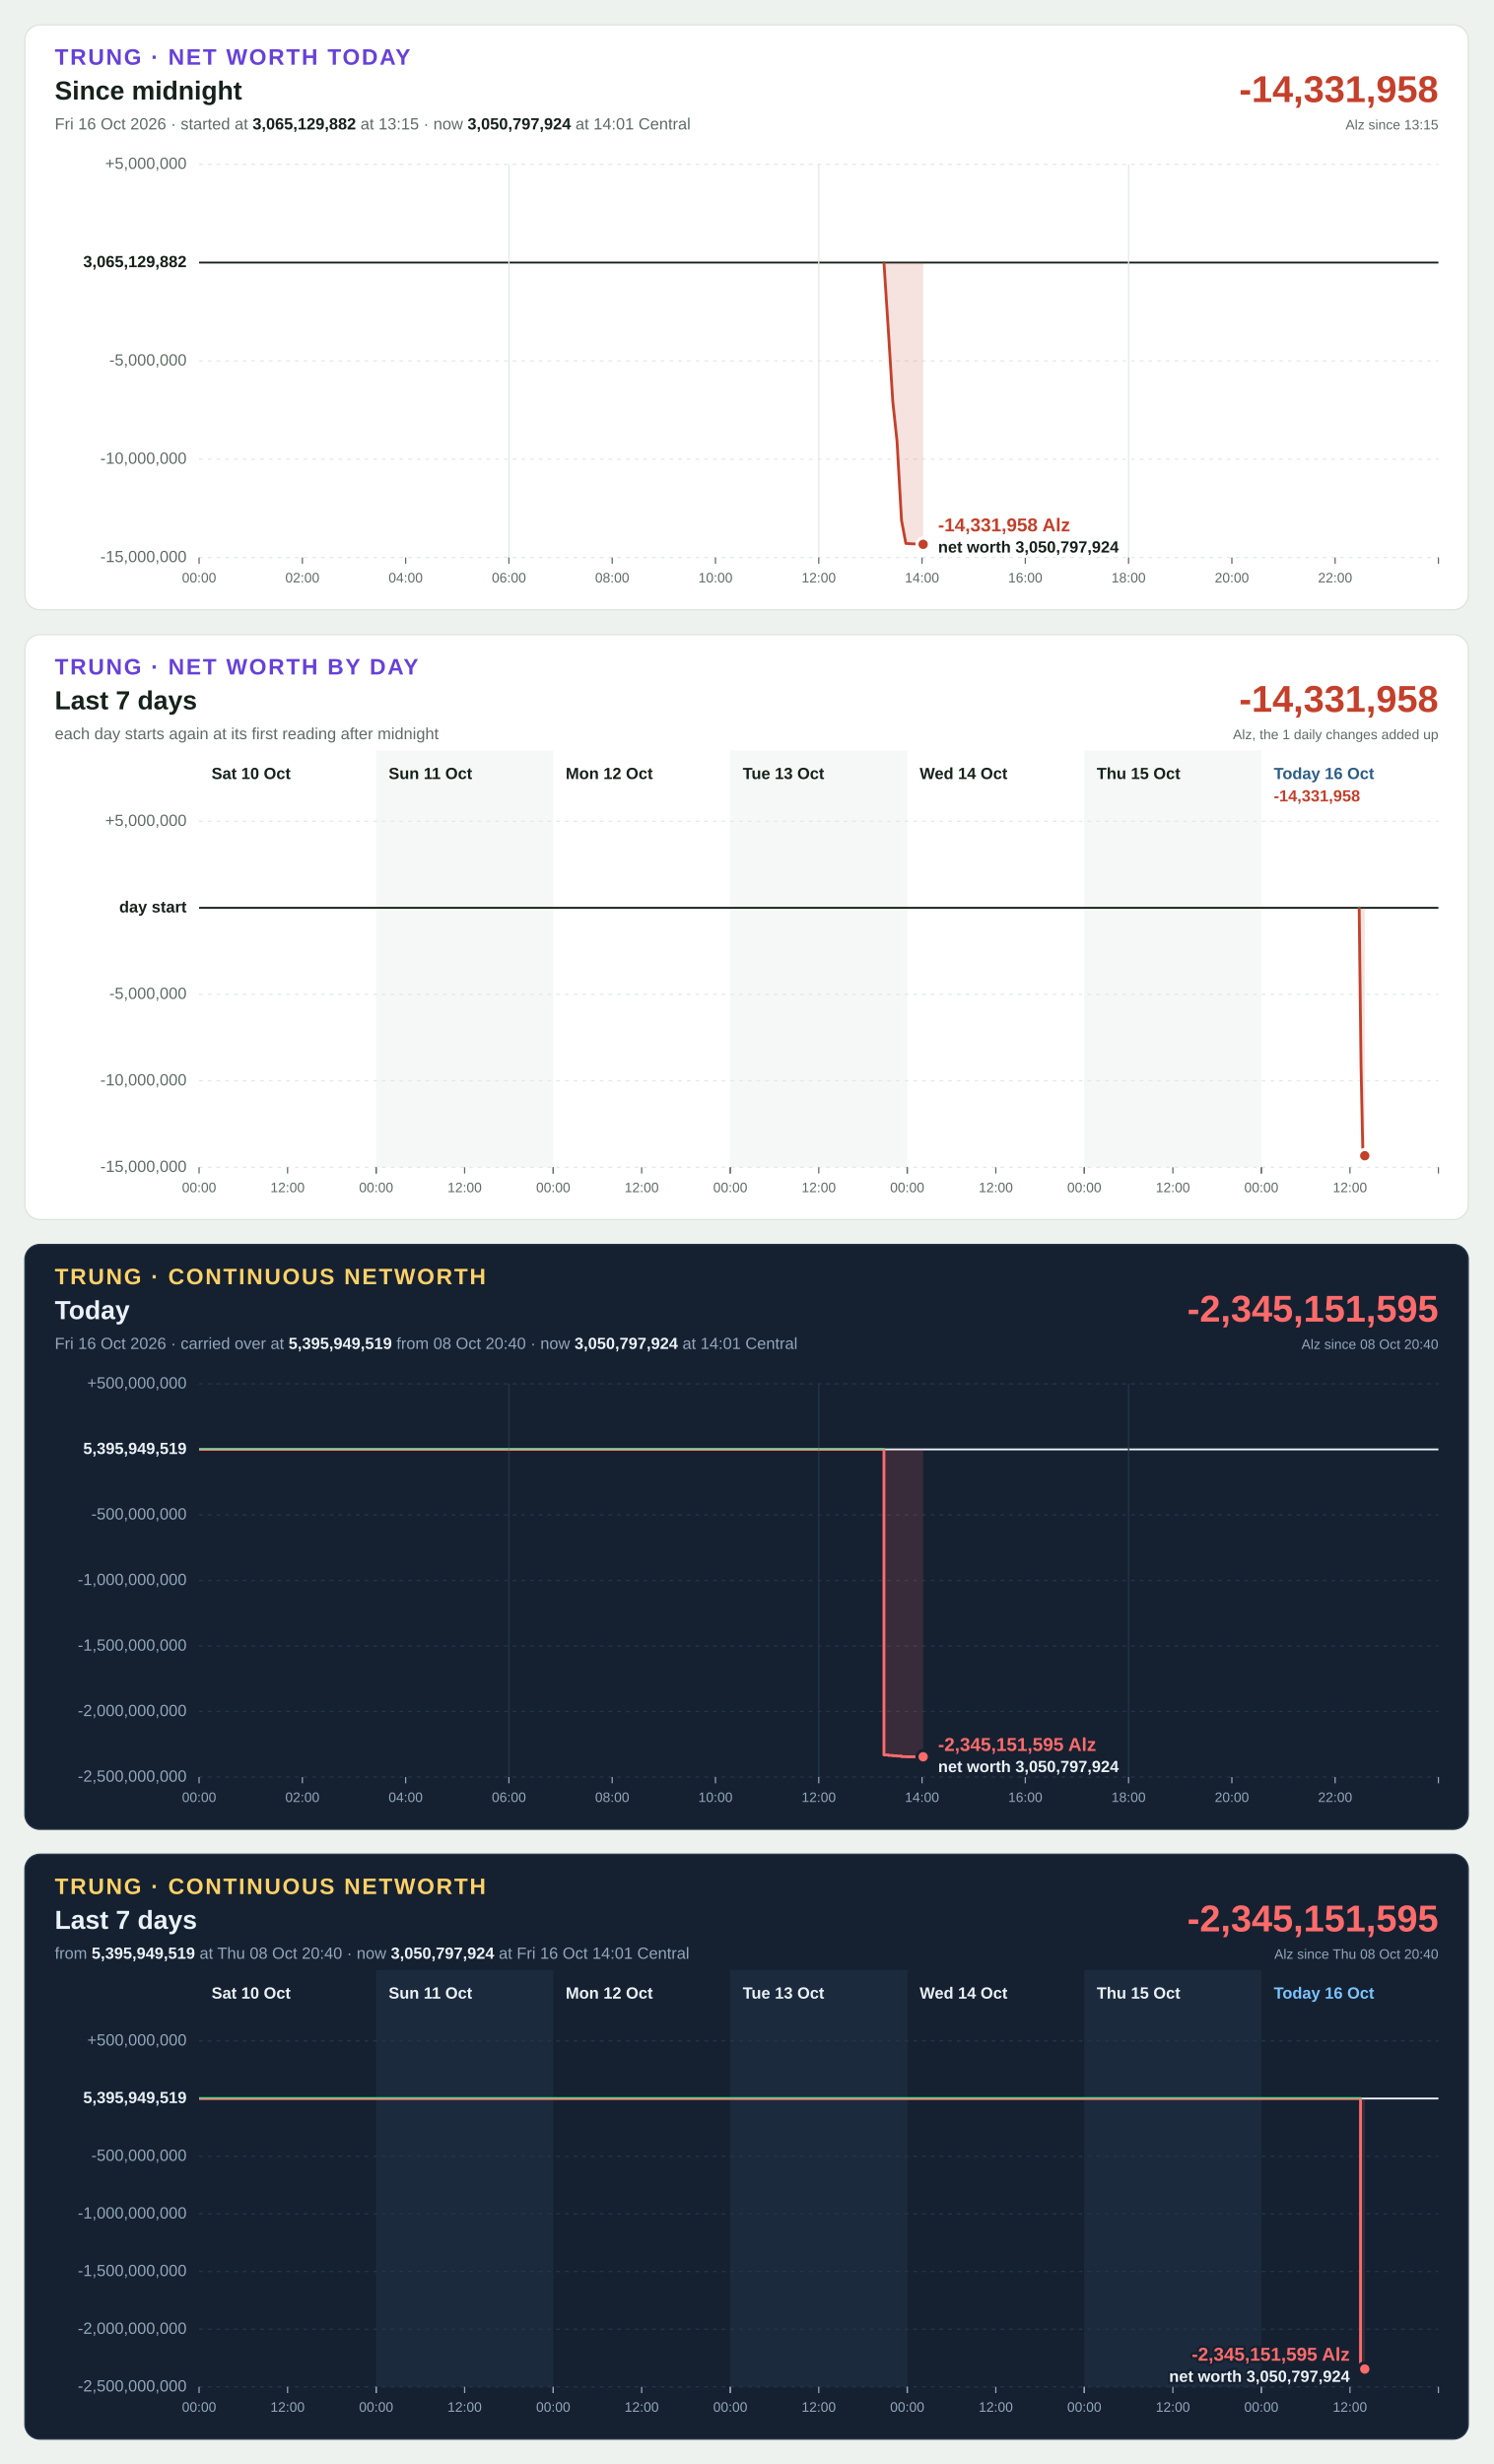
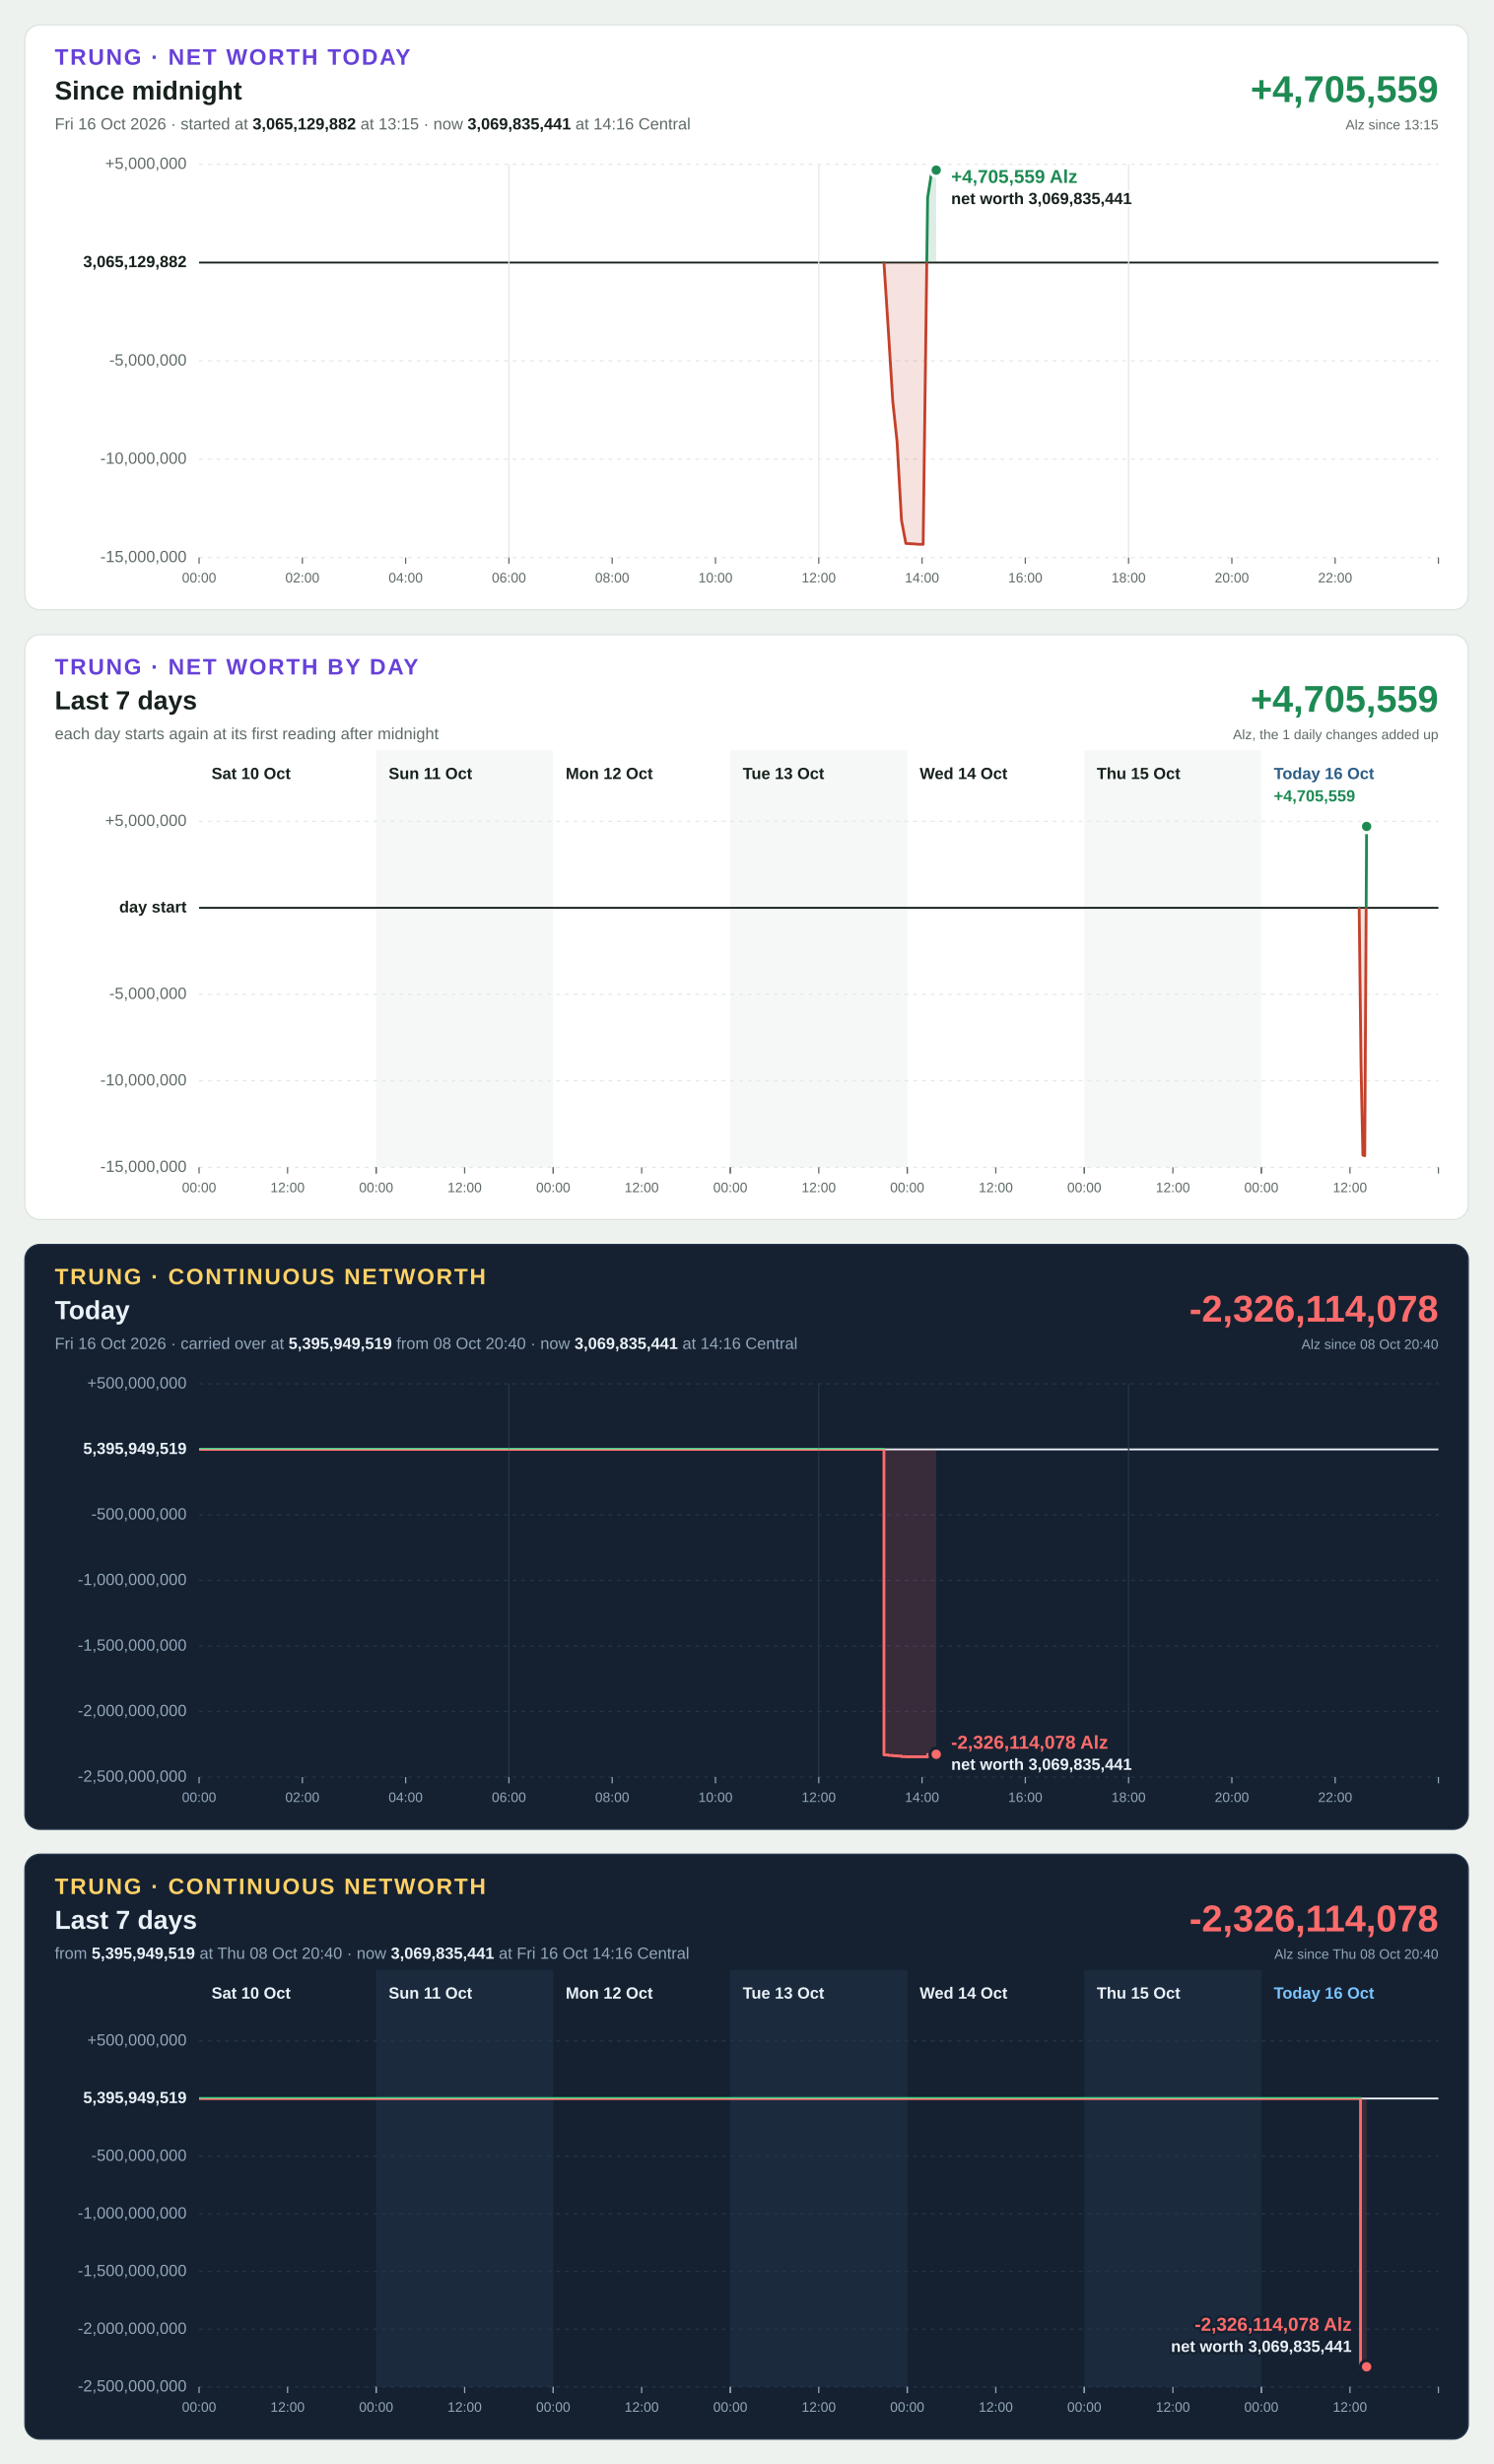
<svg xmlns="http://www.w3.org/2000/svg" width="1200" height="1980" viewBox="0 0 1200 1980" font-family="Segoe UI, Helvetica Neue, Arial, sans-serif" font-size="13" style="font-variant-numeric: tabular-nums">
  <rect width="1200" height="1980" fill="#eef2ef" />
  <g transform="translate(20,20)">
    <rect width="1160" height="470" rx="12" fill="#ffffff" stroke="#dbe3de" />
    <text x="24" y="32" font-size="18" font-weight="700" letter-spacing="1.4" fill="#6741d9">TRUNG · NET WORTH TODAY</text>
    <text x="24" y="60" font-size="21" font-weight="700" fill="#16211b">Since midnight</text>
-     <text x="24" y="84" fill="#5f6b65">Fri 16 Oct 2026 · started at <tspan font-weight="700" fill="#16211b">3,065,129,882</tspan> at 13:15 · now <tspan font-weight="700" fill="#16211b">3,050,797,924</tspan> at 14:01 Central</text>
-     <text x="1136" y="62" font-size="30" font-weight="700" text-anchor="end" fill="#c4402b">-14,331,958</text>
+     <text x="24" y="84" fill="#5f6b65">Fri 16 Oct 2026 · started at <tspan font-weight="700" fill="#16211b">3,065,129,882</tspan> at 13:15 · now <tspan font-weight="700" fill="#16211b">3,069,835,441</tspan> at 14:16 Central</text>
+     <text x="1136" y="62" font-size="30" font-weight="700" text-anchor="end" fill="#1d8a53">+4,705,559</text>
    <text x="1136" y="84" font-size="11" text-anchor="end" fill="#5f6b65">Alz since 13:15</text>
    <line x1="140" x2="1136" y1="428.0" y2="428.0" stroke="#e3e9e5" stroke-width="1" stroke-dasharray="3 4" />
    <text x="130" y="428.0" text-anchor="end" dominant-baseline="middle" font-weight="400" fill="#5f6b65">-15,000,000</text>
    <line x1="140" x2="1136" y1="349.0" y2="349.0" stroke="#e3e9e5" stroke-width="1" stroke-dasharray="3 4" />
    <text x="130" y="349.0" text-anchor="end" dominant-baseline="middle" font-weight="400" fill="#5f6b65">-10,000,000</text>
    <line x1="140" x2="1136" y1="270.0" y2="270.0" stroke="#e3e9e5" stroke-width="1" stroke-dasharray="3 4" />
    <text x="130" y="270.0" text-anchor="end" dominant-baseline="middle" font-weight="400" fill="#5f6b65">-5,000,000</text>
    <line x1="140" x2="1136" y1="191.0" y2="191.0" stroke="#16211b" stroke-width="1.5" />
    <text x="130" y="191.0" text-anchor="end" dominant-baseline="middle" font-weight="700" fill="#16211b">3,065,129,882</text>
    <line x1="140" x2="1136" y1="112.0" y2="112.0" stroke="#e3e9e5" stroke-width="1" stroke-dasharray="3 4" />
    <text x="130" y="112.0" text-anchor="end" dominant-baseline="middle" font-weight="400" fill="#5f6b65">+5,000,000</text>
    <line x1="140.0" x2="140.0" y1="428" y2="433" stroke="#5f6b65" stroke-width="1" />
    <text x="140.0" y="448" font-size="11" text-anchor="middle" fill="#5f6b65">00:00</text>
    <line x1="223.0" x2="223.0" y1="428" y2="433" stroke="#5f6b65" stroke-width="1" />
    <text x="223.0" y="448" font-size="11" text-anchor="middle" fill="#5f6b65">02:00</text>
    <line x1="306.0" x2="306.0" y1="428" y2="433" stroke="#5f6b65" stroke-width="1" />
    <text x="306.0" y="448" font-size="11" text-anchor="middle" fill="#5f6b65">04:00</text>
    <line x1="389.0" x2="389.0" y1="112" y2="428" stroke="#e3e9e5" stroke-width="1" />
    <line x1="389.0" x2="389.0" y1="428" y2="433" stroke="#5f6b65" stroke-width="1" />
    <text x="389.0" y="448" font-size="11" text-anchor="middle" fill="#5f6b65">06:00</text>
    <line x1="472.0" x2="472.0" y1="428" y2="433" stroke="#5f6b65" stroke-width="1" />
    <text x="472.0" y="448" font-size="11" text-anchor="middle" fill="#5f6b65">08:00</text>
    <line x1="555.0" x2="555.0" y1="428" y2="433" stroke="#5f6b65" stroke-width="1" />
    <text x="555.0" y="448" font-size="11" text-anchor="middle" fill="#5f6b65">10:00</text>
    <line x1="638.0" x2="638.0" y1="112" y2="428" stroke="#e3e9e5" stroke-width="1" />
    <line x1="638.0" x2="638.0" y1="428" y2="433" stroke="#5f6b65" stroke-width="1" />
    <text x="638.0" y="448" font-size="11" text-anchor="middle" fill="#5f6b65">12:00</text>
    <line x1="721.0" x2="721.0" y1="428" y2="433" stroke="#5f6b65" stroke-width="1" />
    <text x="721.0" y="448" font-size="11" text-anchor="middle" fill="#5f6b65">14:00</text>
    <line x1="804.0" x2="804.0" y1="428" y2="433" stroke="#5f6b65" stroke-width="1" />
    <text x="804.0" y="448" font-size="11" text-anchor="middle" fill="#5f6b65">16:00</text>
    <line x1="887.0" x2="887.0" y1="112" y2="428" stroke="#e3e9e5" stroke-width="1" />
    <line x1="887.0" x2="887.0" y1="428" y2="433" stroke="#5f6b65" stroke-width="1" />
    <text x="887.0" y="448" font-size="11" text-anchor="middle" fill="#5f6b65">18:00</text>
    <line x1="970.0" x2="970.0" y1="428" y2="433" stroke="#5f6b65" stroke-width="1" />
    <text x="970.0" y="448" font-size="11" text-anchor="middle" fill="#5f6b65">20:00</text>
    <line x1="1053.0" x2="1053.0" y1="428" y2="433" stroke="#5f6b65" stroke-width="1" />
    <text x="1053.0" y="448" font-size="11" text-anchor="middle" fill="#5f6b65">22:00</text>
    <line x1="1136.0" x2="1136.0" y1="428" y2="433" stroke="#5f6b65" stroke-width="1" />
    <defs>
-       <path id="shape-today" d="M690.4 191.0L690.4 191.0L694.0 246.8L697.5 302.7L700.9 334.5L704.5 398.1L708.0 416.7L711.4 416.9L715.0 417.1L718.5 417.4L721.9 417.4L721.9 191.0Z" />
-       <path id="line-today" d="M690.4 191.0L694.0 246.8L697.5 302.7L700.9 334.5L704.5 398.1L708.0 416.7L711.4 416.9L715.0 417.1L718.5 417.4L721.9 417.4" />
+       <path id="shape-today" d="M690.4 191.0L690.4 191.0L694.0 246.8L697.5 302.7L700.9 334.5L704.5 398.1L708.0 416.7L711.4 416.9L715.0 417.1L718.5 417.4L721.9 417.4L725.5 138.8L729.0 116.5L732.4 116.7L732.4 191.0Z" />
+       <path id="line-today" d="M690.4 191.0L694.0 246.8L697.5 302.7L700.9 334.5L704.5 398.1L708.0 416.7L711.4 416.9L715.0 417.1L718.5 417.4L721.9 417.4L725.5 138.8L729.0 116.5L732.4 116.7" />
      <clipPath id="up-today">
        <rect x="140" y="112" width="996" height="79.0" />
      </clipPath>
      <clipPath id="down-today">
        <rect x="140" y="191.0" width="996" height="237.0" />
      </clipPath>
    </defs>
    <use href="#shape-today" fill="#1d8a53" fill-opacity="0.15" clip-path="url(#up-today)" />
    <use href="#line-today" fill="none" stroke="#1d8a53" stroke-width="2.25" stroke-linejoin="round" stroke-linecap="round" clip-path="url(#up-today)" />
    <use href="#shape-today" fill="#c4402b" fill-opacity="0.15" clip-path="url(#down-today)" />
    <use href="#line-today" fill="none" stroke="#c4402b" stroke-width="2.25" stroke-linejoin="round" stroke-linecap="round" clip-path="url(#down-today)" />
-     <circle cx="721.9" cy="417.4" r="5" fill="#c4402b" stroke="#ffffff" stroke-width="2.5" />
-     <text x="733.9" y="407.0" text-anchor="start" font-size="15" font-weight="700" fill="#c4402b" stroke="#ffffff" stroke-width="4" stroke-linejoin="round" paint-order="stroke">-14,331,958 Alz</text>
-     <text x="733.9" y="424.0" text-anchor="start" font-size="13" font-weight="600" fill="#16211b" stroke="#ffffff" stroke-width="4" stroke-linejoin="round" paint-order="stroke">net worth 3,050,797,924</text>
+     <circle cx="732.4" cy="116.7" r="5" fill="#1d8a53" stroke="#ffffff" stroke-width="2.5" />
+     <text x="744.4" y="127.0" text-anchor="start" font-size="15" font-weight="700" fill="#1d8a53" stroke="#ffffff" stroke-width="4" stroke-linejoin="round" paint-order="stroke">+4,705,559 Alz</text>
+     <text x="744.4" y="144.0" text-anchor="start" font-size="13" font-weight="600" fill="#16211b" stroke="#ffffff" stroke-width="4" stroke-linejoin="round" paint-order="stroke">net worth 3,069,835,441</text>
  </g>
  <g transform="translate(20,510)">
    <rect width="1160" height="470" rx="12" fill="#ffffff" stroke="#dbe3de" />
    <text x="24" y="32" font-size="18" font-weight="700" letter-spacing="1.4" fill="#6741d9">TRUNG · NET WORTH BY DAY</text>
    <text x="24" y="60" font-size="21" font-weight="700" fill="#16211b">Last 7 days</text>
    <text x="24" y="84" fill="#5f6b65">each day starts again at its first reading after midnight</text>
-     <text x="1136" y="62" font-size="30" font-weight="700" text-anchor="end" fill="#c4402b">-14,331,958</text>
+     <text x="1136" y="62" font-size="30" font-weight="700" text-anchor="end" fill="#1d8a53">+4,705,559</text>
    <text x="1136" y="84" font-size="11" text-anchor="end" fill="#5f6b65">Alz, the 1 daily changes added up</text>
    <rect x="282.3" y="93" width="142.3" height="335" fill="#f5f8f6" />
    <rect x="566.9" y="93" width="142.3" height="335" fill="#f5f8f6" />
    <rect x="851.4" y="93" width="142.3" height="335" fill="#f5f8f6" />
    <line x1="140" x2="1136" y1="428.0" y2="428.0" stroke="#e3e9e5" stroke-width="1" stroke-dasharray="3 4" />
    <text x="130" y="428.0" text-anchor="end" dominant-baseline="middle" font-weight="400" fill="#5f6b65">-15,000,000</text>
    <line x1="140" x2="1136" y1="358.5" y2="358.5" stroke="#e3e9e5" stroke-width="1" stroke-dasharray="3 4" />
    <text x="130" y="358.5" text-anchor="end" dominant-baseline="middle" font-weight="400" fill="#5f6b65">-10,000,000</text>
    <line x1="140" x2="1136" y1="289.0" y2="289.0" stroke="#e3e9e5" stroke-width="1" stroke-dasharray="3 4" />
    <text x="130" y="289.0" text-anchor="end" dominant-baseline="middle" font-weight="400" fill="#5f6b65">-5,000,000</text>
    <line x1="140" x2="1136" y1="219.5" y2="219.5" stroke="#16211b" stroke-width="1.5" />
    <text x="130" y="219.5" text-anchor="end" dominant-baseline="middle" font-weight="700" fill="#16211b">day start</text>
    <line x1="140" x2="1136" y1="150.0" y2="150.0" stroke="#e3e9e5" stroke-width="1" stroke-dasharray="3 4" />
    <text x="130" y="150.0" text-anchor="end" dominant-baseline="middle" font-weight="400" fill="#5f6b65">+5,000,000</text>
    <text x="150.0" y="116" font-weight="700" fill="#16211b">Sat 10 Oct</text>
    <line x1="140.0" x2="140.0" y1="428" y2="433" stroke="#5f6b65" stroke-width="1" />
    <text x="140.0" y="448" font-size="11" text-anchor="middle" fill="#5f6b65">00:00</text>
    <line x1="211.1" x2="211.1" y1="428" y2="433" stroke="#5f6b65" stroke-width="1" />
    <text x="211.1" y="448" font-size="11" text-anchor="middle" fill="#5f6b65">12:00</text>
    <line x1="282.3" x2="282.3" y1="428" y2="433" stroke="#5f6b65" stroke-width="1" />
    <text x="292.3" y="116" font-weight="700" fill="#16211b">Sun 11 Oct</text>
    <line x1="282.3" x2="282.3" y1="428" y2="433" stroke="#5f6b65" stroke-width="1" />
    <text x="282.3" y="448" font-size="11" text-anchor="middle" fill="#5f6b65">00:00</text>
    <line x1="353.4" x2="353.4" y1="428" y2="433" stroke="#5f6b65" stroke-width="1" />
    <text x="353.4" y="448" font-size="11" text-anchor="middle" fill="#5f6b65">12:00</text>
    <line x1="424.6" x2="424.6" y1="428" y2="433" stroke="#5f6b65" stroke-width="1" />
    <text x="434.6" y="116" font-weight="700" fill="#16211b">Mon 12 Oct</text>
    <line x1="424.6" x2="424.6" y1="428" y2="433" stroke="#5f6b65" stroke-width="1" />
    <text x="424.6" y="448" font-size="11" text-anchor="middle" fill="#5f6b65">00:00</text>
    <line x1="495.7" x2="495.7" y1="428" y2="433" stroke="#5f6b65" stroke-width="1" />
    <text x="495.7" y="448" font-size="11" text-anchor="middle" fill="#5f6b65">12:00</text>
    <line x1="566.9" x2="566.9" y1="428" y2="433" stroke="#5f6b65" stroke-width="1" />
    <text x="576.9" y="116" font-weight="700" fill="#16211b">Tue 13 Oct</text>
    <line x1="566.9" x2="566.9" y1="428" y2="433" stroke="#5f6b65" stroke-width="1" />
    <text x="566.9" y="448" font-size="11" text-anchor="middle" fill="#5f6b65">00:00</text>
    <line x1="638.0" x2="638.0" y1="428" y2="433" stroke="#5f6b65" stroke-width="1" />
    <text x="638.0" y="448" font-size="11" text-anchor="middle" fill="#5f6b65">12:00</text>
    <line x1="709.1" x2="709.1" y1="428" y2="433" stroke="#5f6b65" stroke-width="1" />
    <text x="719.1" y="116" font-weight="700" fill="#16211b">Wed 14 Oct</text>
    <line x1="709.1" x2="709.1" y1="428" y2="433" stroke="#5f6b65" stroke-width="1" />
    <text x="709.1" y="448" font-size="11" text-anchor="middle" fill="#5f6b65">00:00</text>
    <line x1="780.3" x2="780.3" y1="428" y2="433" stroke="#5f6b65" stroke-width="1" />
    <text x="780.3" y="448" font-size="11" text-anchor="middle" fill="#5f6b65">12:00</text>
    <line x1="851.4" x2="851.4" y1="428" y2="433" stroke="#5f6b65" stroke-width="1" />
    <text x="861.4" y="116" font-weight="700" fill="#16211b">Thu 15 Oct</text>
    <line x1="851.4" x2="851.4" y1="428" y2="433" stroke="#5f6b65" stroke-width="1" />
    <text x="851.4" y="448" font-size="11" text-anchor="middle" fill="#5f6b65">00:00</text>
    <line x1="922.6" x2="922.6" y1="428" y2="433" stroke="#5f6b65" stroke-width="1" />
    <text x="922.6" y="448" font-size="11" text-anchor="middle" fill="#5f6b65">12:00</text>
    <line x1="993.7" x2="993.7" y1="428" y2="433" stroke="#5f6b65" stroke-width="1" />
    <text x="1003.7" y="116" font-weight="700" fill="#2b5d87">Today 16 Oct</text>
    <line x1="993.7" x2="993.7" y1="428" y2="433" stroke="#5f6b65" stroke-width="1" />
    <text x="993.7" y="448" font-size="11" text-anchor="middle" fill="#5f6b65">00:00</text>
    <line x1="1064.9" x2="1064.9" y1="428" y2="433" stroke="#5f6b65" stroke-width="1" />
    <text x="1064.9" y="448" font-size="11" text-anchor="middle" fill="#5f6b65">12:00</text>
    <line x1="1136.0" x2="1136.0" y1="428" y2="433" stroke="#5f6b65" stroke-width="1" />
-     <text x="1003.7" y="134" font-weight="700" fill="#c4402b">-14,331,958</text>
-     <defs>
-       <path id="shape-day6" d="M1072.3 219.5L1072.3 219.5L1073.8 345.7L1075.3 418.2L1076.8 418.7L1076.8 219.5Z" />
-       <path id="line-day6" d="M1072.3 219.5L1073.8 345.7L1075.3 418.2L1076.8 418.7" />
+     <text x="1003.7" y="134" font-weight="700" fill="#1d8a53">+4,705,559</text>
+     <defs>
+       <path id="shape-day6" d="M1072.3 219.5L1072.3 219.5L1073.8 345.7L1075.3 418.2L1076.8 418.7L1078.3 154.1L1078.3 219.5Z" />
+       <path id="line-day6" d="M1072.3 219.5L1073.8 345.7L1075.3 418.2L1076.8 418.7L1078.3 154.1" />
      <clipPath id="up-day6">
        <rect x="140" y="150" width="996" height="69.5" />
      </clipPath>
      <clipPath id="down-day6">
        <rect x="140" y="219.5" width="996" height="208.5" />
      </clipPath>
    </defs>
    <use href="#shape-day6" fill="#1d8a53" fill-opacity="0.15" clip-path="url(#up-day6)" />
    <use href="#line-day6" fill="none" stroke="#1d8a53" stroke-width="2.25" stroke-linejoin="round" stroke-linecap="round" clip-path="url(#up-day6)" />
    <use href="#shape-day6" fill="#c4402b" fill-opacity="0.15" clip-path="url(#down-day6)" />
    <use href="#line-day6" fill="none" stroke="#c4402b" stroke-width="2.25" stroke-linejoin="round" stroke-linecap="round" clip-path="url(#down-day6)" />
-     <circle cx="1076.8" cy="418.7" r="5" fill="#c4402b" stroke="#ffffff" stroke-width="2.5" />
+     <circle cx="1078.3" cy="154.1" r="5" fill="#1d8a53" stroke="#ffffff" stroke-width="2.5" />
  </g>
  <g transform="translate(20,1000)">
    <rect width="1160" height="470" rx="12" fill="#152131" stroke="#24364a" />
    <text x="24" y="32" font-size="18" font-weight="700" letter-spacing="1.4" fill="#ffd166">TRUNG · CONTINUOUS NETWORTH</text>
    <text x="24" y="60" font-size="21" font-weight="700" fill="#eaf1f8">Today</text>
-     <text x="24" y="84" fill="#93a6ba">Fri 16 Oct 2026 · carried over at <tspan font-weight="700" fill="#eaf1f8">5,395,949,519</tspan> from 08 Oct 20:40 · now <tspan font-weight="700" fill="#eaf1f8">3,050,797,924</tspan> at 14:01 Central</text>
-     <text x="1136" y="62" font-size="30" font-weight="700" text-anchor="end" fill="#ff6b6b">-2,345,151,595</text>
+     <text x="24" y="84" fill="#93a6ba">Fri 16 Oct 2026 · carried over at <tspan font-weight="700" fill="#eaf1f8">5,395,949,519</tspan> from 08 Oct 20:40 · now <tspan font-weight="700" fill="#eaf1f8">3,069,835,441</tspan> at 14:16 Central</text>
+     <text x="1136" y="62" font-size="30" font-weight="700" text-anchor="end" fill="#ff6b6b">-2,326,114,078</text>
    <text x="1136" y="84" font-size="11" text-anchor="end" fill="#93a6ba">Alz since 08 Oct 20:40</text>
    <line x1="140" x2="1136" y1="428.0" y2="428.0" stroke="#243548" stroke-width="1" stroke-dasharray="3 4" />
    <text x="130" y="428.0" text-anchor="end" dominant-baseline="middle" font-weight="400" fill="#93a6ba">-2,500,000,000</text>
    <line x1="140" x2="1136" y1="375.3" y2="375.3" stroke="#243548" stroke-width="1" stroke-dasharray="3 4" />
    <text x="130" y="375.3" text-anchor="end" dominant-baseline="middle" font-weight="400" fill="#93a6ba">-2,000,000,000</text>
    <line x1="140" x2="1136" y1="322.7" y2="322.7" stroke="#243548" stroke-width="1" stroke-dasharray="3 4" />
    <text x="130" y="322.7" text-anchor="end" dominant-baseline="middle" font-weight="400" fill="#93a6ba">-1,500,000,000</text>
    <line x1="140" x2="1136" y1="270.0" y2="270.0" stroke="#243548" stroke-width="1" stroke-dasharray="3 4" />
    <text x="130" y="270.0" text-anchor="end" dominant-baseline="middle" font-weight="400" fill="#93a6ba">-1,000,000,000</text>
    <line x1="140" x2="1136" y1="217.3" y2="217.3" stroke="#243548" stroke-width="1" stroke-dasharray="3 4" />
    <text x="130" y="217.3" text-anchor="end" dominant-baseline="middle" font-weight="400" fill="#93a6ba">-500,000,000</text>
    <line x1="140" x2="1136" y1="164.7" y2="164.7" stroke="#eaf1f8" stroke-width="1.5" />
    <text x="130" y="164.7" text-anchor="end" dominant-baseline="middle" font-weight="700" fill="#eaf1f8">5,395,949,519</text>
    <line x1="140" x2="1136" y1="112.0" y2="112.0" stroke="#243548" stroke-width="1" stroke-dasharray="3 4" />
    <text x="130" y="112.0" text-anchor="end" dominant-baseline="middle" font-weight="400" fill="#93a6ba">+500,000,000</text>
    <line x1="140.0" x2="140.0" y1="428" y2="433" stroke="#93a6ba" stroke-width="1" />
    <text x="140.0" y="448" font-size="11" text-anchor="middle" fill="#93a6ba">00:00</text>
    <line x1="223.0" x2="223.0" y1="428" y2="433" stroke="#93a6ba" stroke-width="1" />
    <text x="223.0" y="448" font-size="11" text-anchor="middle" fill="#93a6ba">02:00</text>
    <line x1="306.0" x2="306.0" y1="428" y2="433" stroke="#93a6ba" stroke-width="1" />
    <text x="306.0" y="448" font-size="11" text-anchor="middle" fill="#93a6ba">04:00</text>
    <line x1="389.0" x2="389.0" y1="112" y2="428" stroke="#243548" stroke-width="1" />
    <line x1="389.0" x2="389.0" y1="428" y2="433" stroke="#93a6ba" stroke-width="1" />
    <text x="389.0" y="448" font-size="11" text-anchor="middle" fill="#93a6ba">06:00</text>
    <line x1="472.0" x2="472.0" y1="428" y2="433" stroke="#93a6ba" stroke-width="1" />
    <text x="472.0" y="448" font-size="11" text-anchor="middle" fill="#93a6ba">08:00</text>
    <line x1="555.0" x2="555.0" y1="428" y2="433" stroke="#93a6ba" stroke-width="1" />
    <text x="555.0" y="448" font-size="11" text-anchor="middle" fill="#93a6ba">10:00</text>
    <line x1="638.0" x2="638.0" y1="112" y2="428" stroke="#243548" stroke-width="1" />
    <line x1="638.0" x2="638.0" y1="428" y2="433" stroke="#93a6ba" stroke-width="1" />
    <text x="638.0" y="448" font-size="11" text-anchor="middle" fill="#93a6ba">12:00</text>
    <line x1="721.0" x2="721.0" y1="428" y2="433" stroke="#93a6ba" stroke-width="1" />
    <text x="721.0" y="448" font-size="11" text-anchor="middle" fill="#93a6ba">14:00</text>
    <line x1="804.0" x2="804.0" y1="428" y2="433" stroke="#93a6ba" stroke-width="1" />
    <text x="804.0" y="448" font-size="11" text-anchor="middle" fill="#93a6ba">16:00</text>
    <line x1="887.0" x2="887.0" y1="112" y2="428" stroke="#243548" stroke-width="1" />
    <line x1="887.0" x2="887.0" y1="428" y2="433" stroke="#93a6ba" stroke-width="1" />
    <text x="887.0" y="448" font-size="11" text-anchor="middle" fill="#93a6ba">18:00</text>
    <line x1="970.0" x2="970.0" y1="428" y2="433" stroke="#93a6ba" stroke-width="1" />
    <text x="970.0" y="448" font-size="11" text-anchor="middle" fill="#93a6ba">20:00</text>
    <line x1="1053.0" x2="1053.0" y1="428" y2="433" stroke="#93a6ba" stroke-width="1" />
    <text x="1053.0" y="448" font-size="11" text-anchor="middle" fill="#93a6ba">22:00</text>
    <line x1="1136.0" x2="1136.0" y1="428" y2="433" stroke="#93a6ba" stroke-width="1" />
    <defs>
-       <path id="shape-flow-today" d="M140.0 164.7L140.0 164.7L690.4 164.7L690.4 410.2L694.0 410.2L694.0 410.6L697.5 410.6L697.5 410.9L700.9 410.9L700.9 411.1L704.5 411.1L704.5 411.6L708.0 411.6L708.0 411.7L711.4 411.7L711.4 411.7L715.0 411.7L715.0 411.7L718.5 411.7L718.5 411.7L721.9 411.7L721.9 411.7L721.9 164.7Z" />
-       <path id="line-flow-today" d="M140.0 164.7L690.4 164.7L690.4 410.2L694.0 410.2L694.0 410.6L697.5 410.6L697.5 410.9L700.9 410.9L700.9 411.1L704.5 411.1L704.5 411.6L708.0 411.6L708.0 411.7L711.4 411.7L711.4 411.7L715.0 411.7L715.0 411.7L718.5 411.7L718.5 411.7L721.9 411.7L721.9 411.7" />
+       <path id="shape-flow-today" d="M140.0 164.7L140.0 164.7L690.4 164.7L690.4 410.2L694.0 410.2L694.0 410.6L697.5 410.6L697.5 410.9L700.9 410.9L700.9 411.1L704.5 411.1L704.5 411.6L708.0 411.6L708.0 411.7L711.4 411.7L711.4 411.7L715.0 411.7L715.0 411.7L718.5 411.7L718.5 411.7L725.5 411.7L725.5 409.8L729.0 409.8L729.0 409.7L732.4 409.7L732.4 409.7L732.4 164.7Z" />
+       <path id="line-flow-today" d="M140.0 164.7L690.4 164.7L690.4 410.2L694.0 410.2L694.0 410.6L697.5 410.6L697.5 410.9L700.9 410.9L700.9 411.1L704.5 411.1L704.5 411.6L708.0 411.6L708.0 411.7L711.4 411.7L711.4 411.7L715.0 411.7L715.0 411.7L718.5 411.7L718.5 411.7L725.5 411.7L725.5 409.8L729.0 409.8L729.0 409.7L732.4 409.7L732.4 409.7" />
      <clipPath id="up-flow-today">
        <rect x="140" y="112" width="996" height="52.7" />
      </clipPath>
      <clipPath id="down-flow-today">
        <rect x="140" y="164.7" width="996" height="263.3" />
      </clipPath>
    </defs>
    <use href="#shape-flow-today" fill="#3ddc84" fill-opacity="0.15" clip-path="url(#up-flow-today)" />
    <use href="#line-flow-today" fill="none" stroke="#3ddc84" stroke-width="2.25" stroke-linejoin="round" stroke-linecap="round" clip-path="url(#up-flow-today)" />
    <use href="#shape-flow-today" fill="#ff6b6b" fill-opacity="0.15" clip-path="url(#down-flow-today)" />
    <use href="#line-flow-today" fill="none" stroke="#ff6b6b" stroke-width="2.25" stroke-linejoin="round" stroke-linecap="round" clip-path="url(#down-flow-today)" />
-     <circle cx="721.9" cy="411.7" r="5" fill="#ff6b6b" stroke="#152131" stroke-width="2.5" />
-     <text x="733.9" y="407.0" text-anchor="start" font-size="15" font-weight="700" fill="#ff6b6b" stroke="#152131" stroke-width="4" stroke-linejoin="round" paint-order="stroke">-2,345,151,595 Alz</text>
-     <text x="733.9" y="424.0" text-anchor="start" font-size="13" font-weight="600" fill="#eaf1f8" stroke="#152131" stroke-width="4" stroke-linejoin="round" paint-order="stroke">net worth 3,050,797,924</text>
+     <circle cx="732.4" cy="409.7" r="5" fill="#ff6b6b" stroke="#152131" stroke-width="2.5" />
+     <text x="744.4" y="405.2" text-anchor="start" font-size="15" font-weight="700" fill="#ff6b6b" stroke="#152131" stroke-width="4" stroke-linejoin="round" paint-order="stroke">-2,326,114,078 Alz</text>
+     <text x="744.4" y="422.2" text-anchor="start" font-size="13" font-weight="600" fill="#eaf1f8" stroke="#152131" stroke-width="4" stroke-linejoin="round" paint-order="stroke">net worth 3,069,835,441</text>
  </g>
  <g transform="translate(20,1490)">
    <rect width="1160" height="470" rx="12" fill="#152131" stroke="#24364a" />
    <text x="24" y="32" font-size="18" font-weight="700" letter-spacing="1.4" fill="#ffd166">TRUNG · CONTINUOUS NETWORTH</text>
    <text x="24" y="60" font-size="21" font-weight="700" fill="#eaf1f8">Last 7 days</text>
-     <text x="24" y="84" fill="#93a6ba">from <tspan font-weight="700" fill="#eaf1f8">5,395,949,519</tspan> at Thu 08 Oct 20:40 · now <tspan font-weight="700" fill="#eaf1f8">3,050,797,924</tspan> at Fri 16 Oct 14:01 Central</text>
-     <text x="1136" y="62" font-size="30" font-weight="700" text-anchor="end" fill="#ff6b6b">-2,345,151,595</text>
+     <text x="24" y="84" fill="#93a6ba">from <tspan font-weight="700" fill="#eaf1f8">5,395,949,519</tspan> at Thu 08 Oct 20:40 · now <tspan font-weight="700" fill="#eaf1f8">3,069,835,441</tspan> at Fri 16 Oct 14:16 Central</text>
+     <text x="1136" y="62" font-size="30" font-weight="700" text-anchor="end" fill="#ff6b6b">-2,326,114,078</text>
    <text x="1136" y="84" font-size="11" text-anchor="end" fill="#93a6ba">Alz since Thu 08 Oct 20:40</text>
    <rect x="282.3" y="93" width="142.3" height="335" fill="#1b2b3d" />
    <rect x="566.9" y="93" width="142.3" height="335" fill="#1b2b3d" />
    <rect x="851.4" y="93" width="142.3" height="335" fill="#1b2b3d" />
    <line x1="140" x2="1136" y1="428.0" y2="428.0" stroke="#243548" stroke-width="1" stroke-dasharray="3 4" />
    <text x="130" y="428.0" text-anchor="end" dominant-baseline="middle" font-weight="400" fill="#93a6ba">-2,500,000,000</text>
    <line x1="140" x2="1136" y1="381.7" y2="381.7" stroke="#243548" stroke-width="1" stroke-dasharray="3 4" />
    <text x="130" y="381.7" text-anchor="end" dominant-baseline="middle" font-weight="400" fill="#93a6ba">-2,000,000,000</text>
    <line x1="140" x2="1136" y1="335.3" y2="335.3" stroke="#243548" stroke-width="1" stroke-dasharray="3 4" />
    <text x="130" y="335.3" text-anchor="end" dominant-baseline="middle" font-weight="400" fill="#93a6ba">-1,500,000,000</text>
    <line x1="140" x2="1136" y1="289.0" y2="289.0" stroke="#243548" stroke-width="1" stroke-dasharray="3 4" />
    <text x="130" y="289.0" text-anchor="end" dominant-baseline="middle" font-weight="400" fill="#93a6ba">-1,000,000,000</text>
    <line x1="140" x2="1136" y1="242.7" y2="242.7" stroke="#243548" stroke-width="1" stroke-dasharray="3 4" />
    <text x="130" y="242.7" text-anchor="end" dominant-baseline="middle" font-weight="400" fill="#93a6ba">-500,000,000</text>
    <line x1="140" x2="1136" y1="196.3" y2="196.3" stroke="#eaf1f8" stroke-width="1.5" />
    <text x="130" y="196.3" text-anchor="end" dominant-baseline="middle" font-weight="700" fill="#eaf1f8">5,395,949,519</text>
    <line x1="140" x2="1136" y1="150.0" y2="150.0" stroke="#243548" stroke-width="1" stroke-dasharray="3 4" />
    <text x="130" y="150.0" text-anchor="end" dominant-baseline="middle" font-weight="400" fill="#93a6ba">+500,000,000</text>
    <text x="150.0" y="116" font-weight="700" fill="#eaf1f8">Sat 10 Oct</text>
    <line x1="140.0" x2="140.0" y1="428" y2="433" stroke="#93a6ba" stroke-width="1" />
    <text x="140.0" y="448" font-size="11" text-anchor="middle" fill="#93a6ba">00:00</text>
    <line x1="211.1" x2="211.1" y1="428" y2="433" stroke="#93a6ba" stroke-width="1" />
    <text x="211.1" y="448" font-size="11" text-anchor="middle" fill="#93a6ba">12:00</text>
    <line x1="282.3" x2="282.3" y1="428" y2="433" stroke="#93a6ba" stroke-width="1" />
    <text x="292.3" y="116" font-weight="700" fill="#eaf1f8">Sun 11 Oct</text>
    <line x1="282.3" x2="282.3" y1="428" y2="433" stroke="#93a6ba" stroke-width="1" />
    <text x="282.3" y="448" font-size="11" text-anchor="middle" fill="#93a6ba">00:00</text>
    <line x1="353.4" x2="353.4" y1="428" y2="433" stroke="#93a6ba" stroke-width="1" />
    <text x="353.4" y="448" font-size="11" text-anchor="middle" fill="#93a6ba">12:00</text>
    <line x1="424.6" x2="424.6" y1="428" y2="433" stroke="#93a6ba" stroke-width="1" />
    <text x="434.6" y="116" font-weight="700" fill="#eaf1f8">Mon 12 Oct</text>
    <line x1="424.6" x2="424.6" y1="428" y2="433" stroke="#93a6ba" stroke-width="1" />
    <text x="424.6" y="448" font-size="11" text-anchor="middle" fill="#93a6ba">00:00</text>
    <line x1="495.7" x2="495.7" y1="428" y2="433" stroke="#93a6ba" stroke-width="1" />
    <text x="495.7" y="448" font-size="11" text-anchor="middle" fill="#93a6ba">12:00</text>
    <line x1="566.9" x2="566.9" y1="428" y2="433" stroke="#93a6ba" stroke-width="1" />
    <text x="576.9" y="116" font-weight="700" fill="#eaf1f8">Tue 13 Oct</text>
    <line x1="566.9" x2="566.9" y1="428" y2="433" stroke="#93a6ba" stroke-width="1" />
    <text x="566.9" y="448" font-size="11" text-anchor="middle" fill="#93a6ba">00:00</text>
    <line x1="638.0" x2="638.0" y1="428" y2="433" stroke="#93a6ba" stroke-width="1" />
    <text x="638.0" y="448" font-size="11" text-anchor="middle" fill="#93a6ba">12:00</text>
    <line x1="709.1" x2="709.1" y1="428" y2="433" stroke="#93a6ba" stroke-width="1" />
    <text x="719.1" y="116" font-weight="700" fill="#eaf1f8">Wed 14 Oct</text>
    <line x1="709.1" x2="709.1" y1="428" y2="433" stroke="#93a6ba" stroke-width="1" />
    <text x="709.1" y="448" font-size="11" text-anchor="middle" fill="#93a6ba">00:00</text>
    <line x1="780.3" x2="780.3" y1="428" y2="433" stroke="#93a6ba" stroke-width="1" />
    <text x="780.3" y="448" font-size="11" text-anchor="middle" fill="#93a6ba">12:00</text>
    <line x1="851.4" x2="851.4" y1="428" y2="433" stroke="#93a6ba" stroke-width="1" />
    <text x="861.4" y="116" font-weight="700" fill="#eaf1f8">Thu 15 Oct</text>
    <line x1="851.4" x2="851.4" y1="428" y2="433" stroke="#93a6ba" stroke-width="1" />
    <text x="851.4" y="448" font-size="11" text-anchor="middle" fill="#93a6ba">00:00</text>
    <line x1="922.6" x2="922.6" y1="428" y2="433" stroke="#93a6ba" stroke-width="1" />
    <text x="922.6" y="448" font-size="11" text-anchor="middle" fill="#93a6ba">12:00</text>
    <line x1="993.7" x2="993.7" y1="428" y2="433" stroke="#93a6ba" stroke-width="1" />
    <text x="1003.7" y="116" font-weight="700" fill="#7cc4ff">Today 16 Oct</text>
    <line x1="993.7" x2="993.7" y1="428" y2="433" stroke="#93a6ba" stroke-width="1" />
    <text x="993.7" y="448" font-size="11" text-anchor="middle" fill="#93a6ba">00:00</text>
    <line x1="1064.9" x2="1064.9" y1="428" y2="433" stroke="#93a6ba" stroke-width="1" />
    <text x="1064.9" y="448" font-size="11" text-anchor="middle" fill="#93a6ba">12:00</text>
    <line x1="1136.0" x2="1136.0" y1="428" y2="433" stroke="#93a6ba" stroke-width="1" />
    <defs>
-       <path id="shape-flow-week" d="M140.0 196.3L140.0 196.3L1073.4 196.3L1073.4 413.0L1074.9 413.0L1074.9 413.6L1076.4 413.6L1076.4 413.7L1076.8 413.7L1076.8 413.7L1076.8 196.3Z" />
-       <path id="line-flow-week" d="M140.0 196.3L1073.4 196.3L1073.4 413.0L1074.9 413.0L1074.9 413.6L1076.4 413.6L1076.4 413.7L1076.8 413.7L1076.8 413.7" />
+       <path id="shape-flow-week" d="M140.0 196.3L140.0 196.3L1073.4 196.3L1073.4 413.0L1074.9 413.0L1074.9 413.6L1076.4 413.6L1076.4 413.7L1078.3 413.7L1078.3 411.9L1078.3 196.3Z" />
+       <path id="line-flow-week" d="M140.0 196.3L1073.4 196.3L1073.4 413.0L1074.9 413.0L1074.9 413.6L1076.4 413.6L1076.4 413.7L1078.3 413.7L1078.3 411.9" />
      <clipPath id="up-flow-week">
        <rect x="140" y="150" width="996" height="46.3" />
      </clipPath>
      <clipPath id="down-flow-week">
        <rect x="140" y="196.3" width="996" height="231.7" />
      </clipPath>
    </defs>
    <use href="#shape-flow-week" fill="#3ddc84" fill-opacity="0.15" clip-path="url(#up-flow-week)" />
    <use href="#line-flow-week" fill="none" stroke="#3ddc84" stroke-width="2.25" stroke-linejoin="round" stroke-linecap="round" clip-path="url(#up-flow-week)" />
    <use href="#shape-flow-week" fill="#ff6b6b" fill-opacity="0.15" clip-path="url(#down-flow-week)" />
    <use href="#line-flow-week" fill="none" stroke="#ff6b6b" stroke-width="2.25" stroke-linejoin="round" stroke-linecap="round" clip-path="url(#down-flow-week)" />
-     <circle cx="1076.8" cy="413.7" r="5" fill="#ff6b6b" stroke="#152131" stroke-width="2.5" />
-     <text x="1064.8" y="407.0" text-anchor="end" font-size="15" font-weight="700" fill="#ff6b6b" stroke="#152131" stroke-width="4" stroke-linejoin="round" paint-order="stroke">-2,345,151,595 Alz</text>
-     <text x="1064.8" y="424.0" text-anchor="end" font-size="13" font-weight="600" fill="#eaf1f8" stroke="#152131" stroke-width="4" stroke-linejoin="round" paint-order="stroke">net worth 3,050,797,924</text>
+     <circle cx="1078.3" cy="411.9" r="5" fill="#ff6b6b" stroke="#152131" stroke-width="2.5" />
+     <text x="1066.3" y="382.9" text-anchor="end" font-size="15" font-weight="700" fill="#ff6b6b" stroke="#152131" stroke-width="4" stroke-linejoin="round" paint-order="stroke">-2,326,114,078 Alz</text>
+     <text x="1066.3" y="399.9" text-anchor="end" font-size="13" font-weight="600" fill="#eaf1f8" stroke="#152131" stroke-width="4" stroke-linejoin="round" paint-order="stroke">net worth 3,069,835,441</text>
  </g>
</svg>
